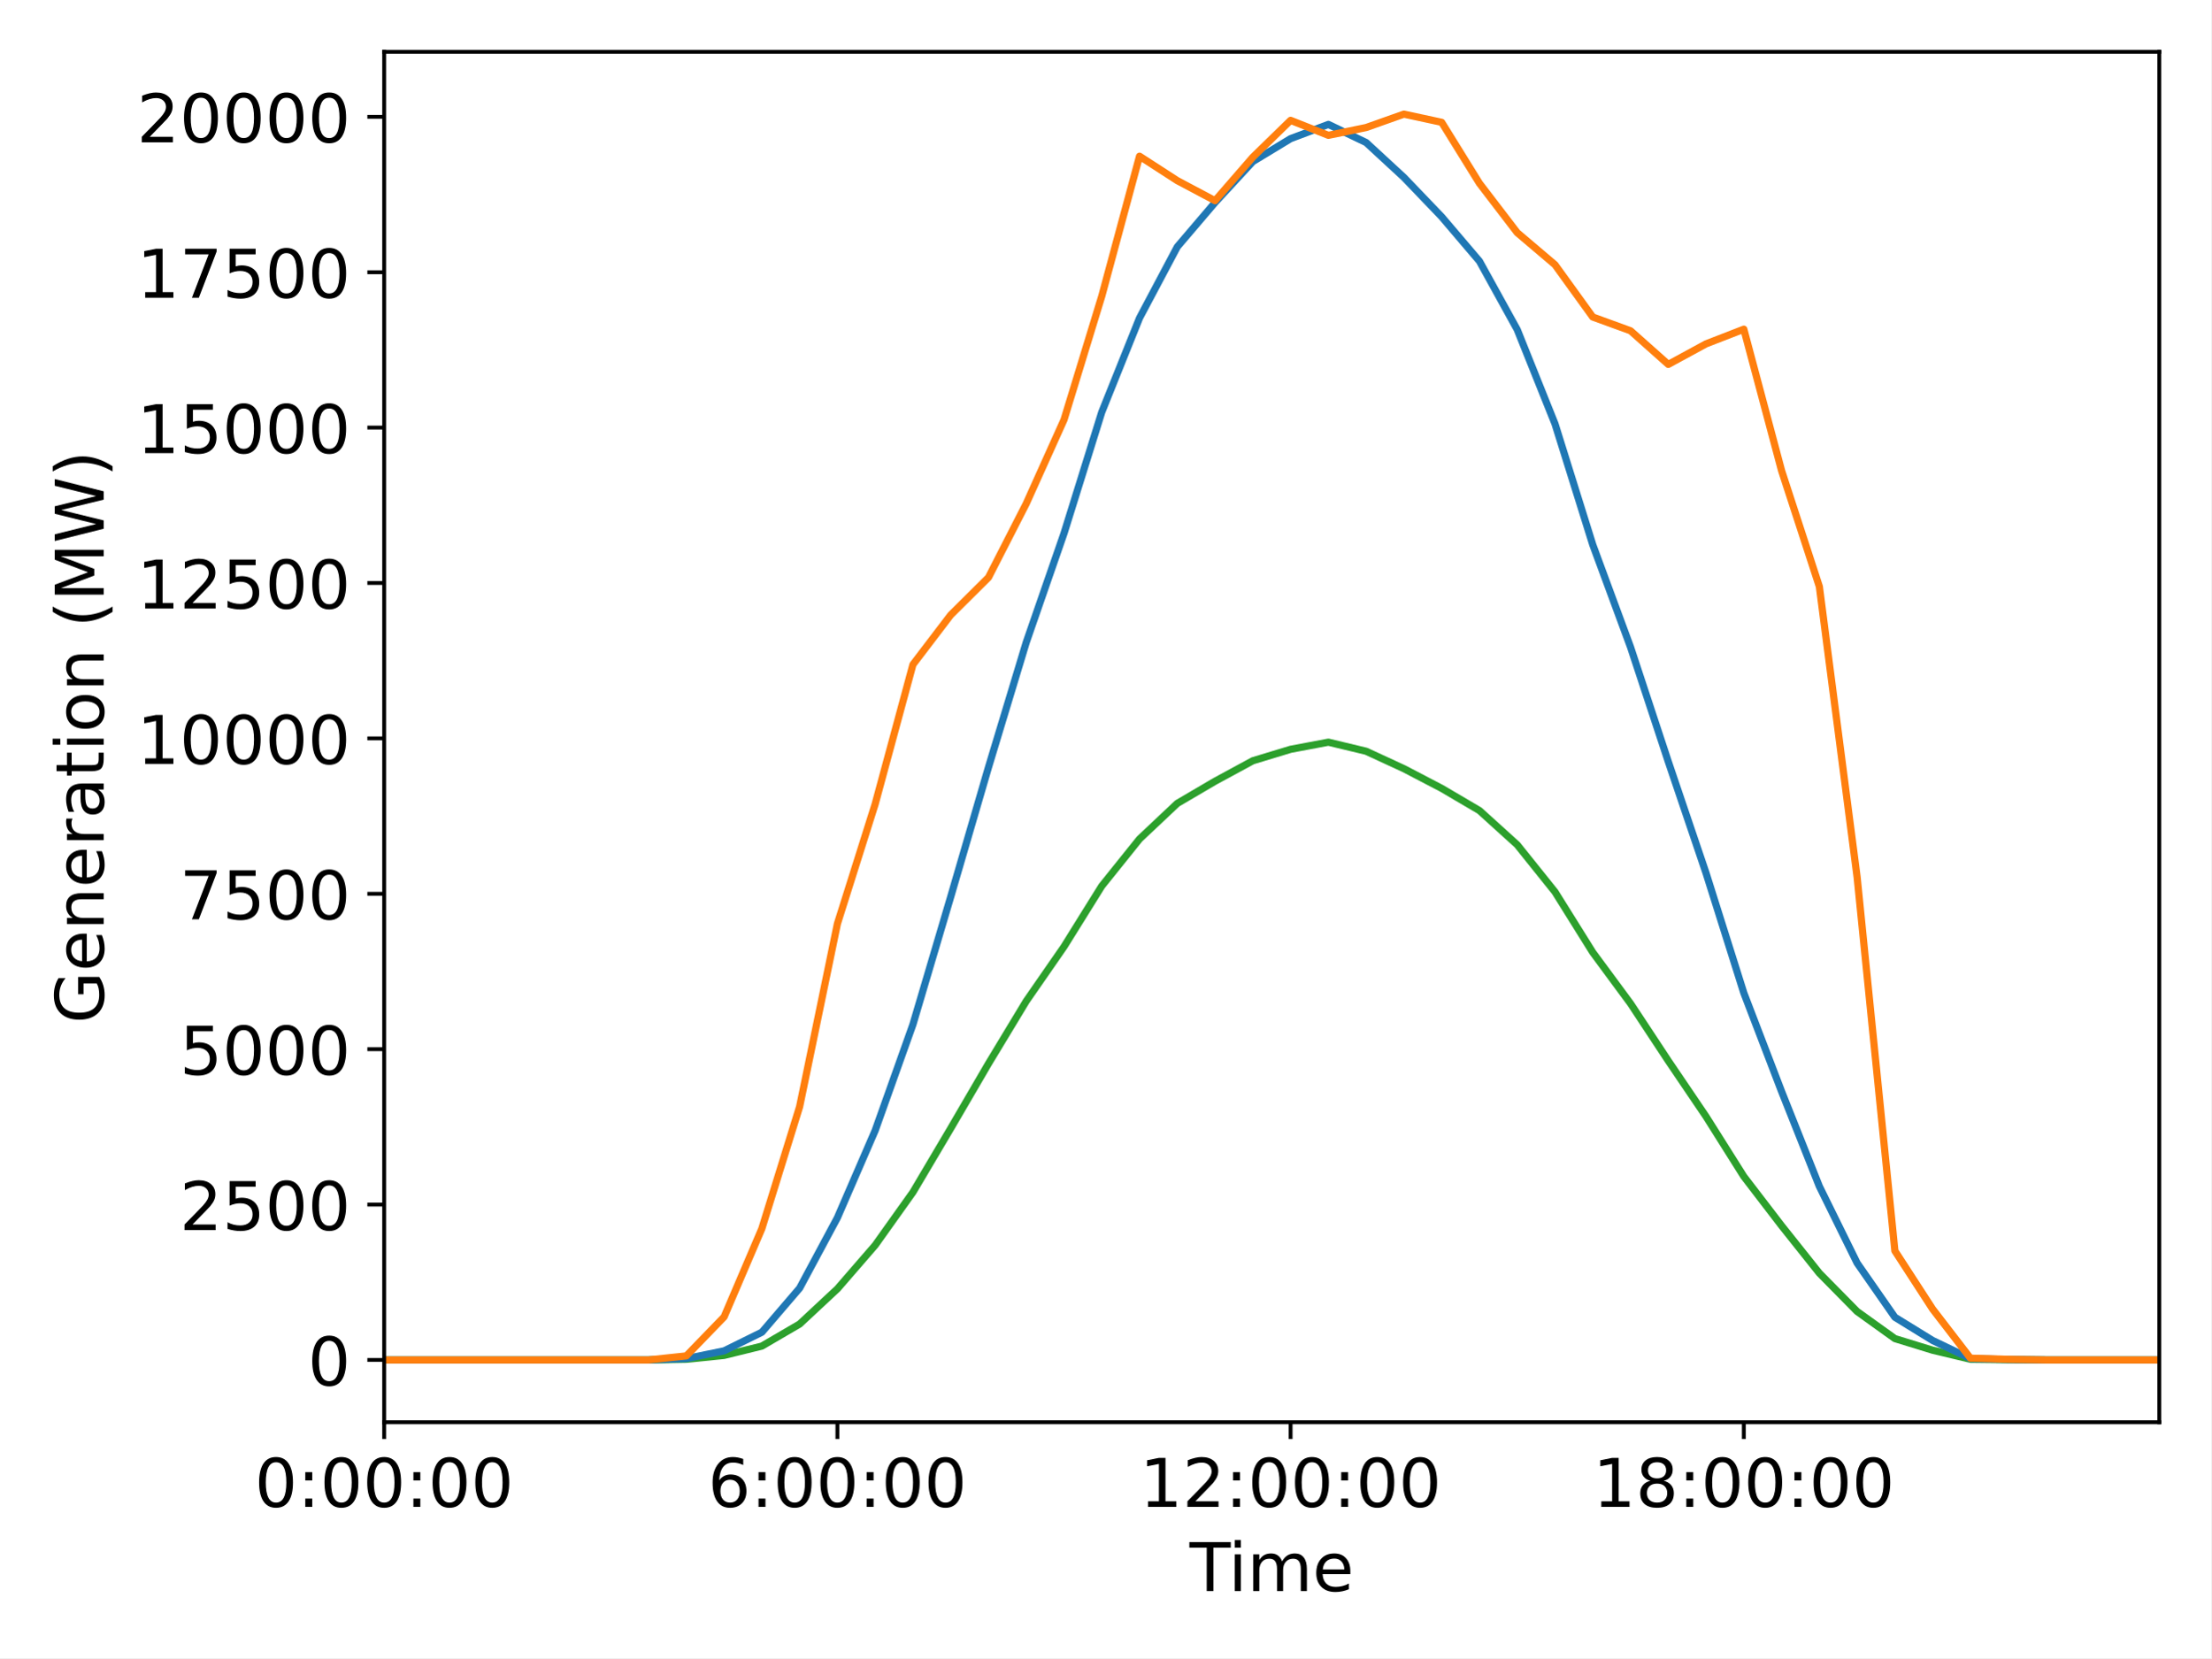
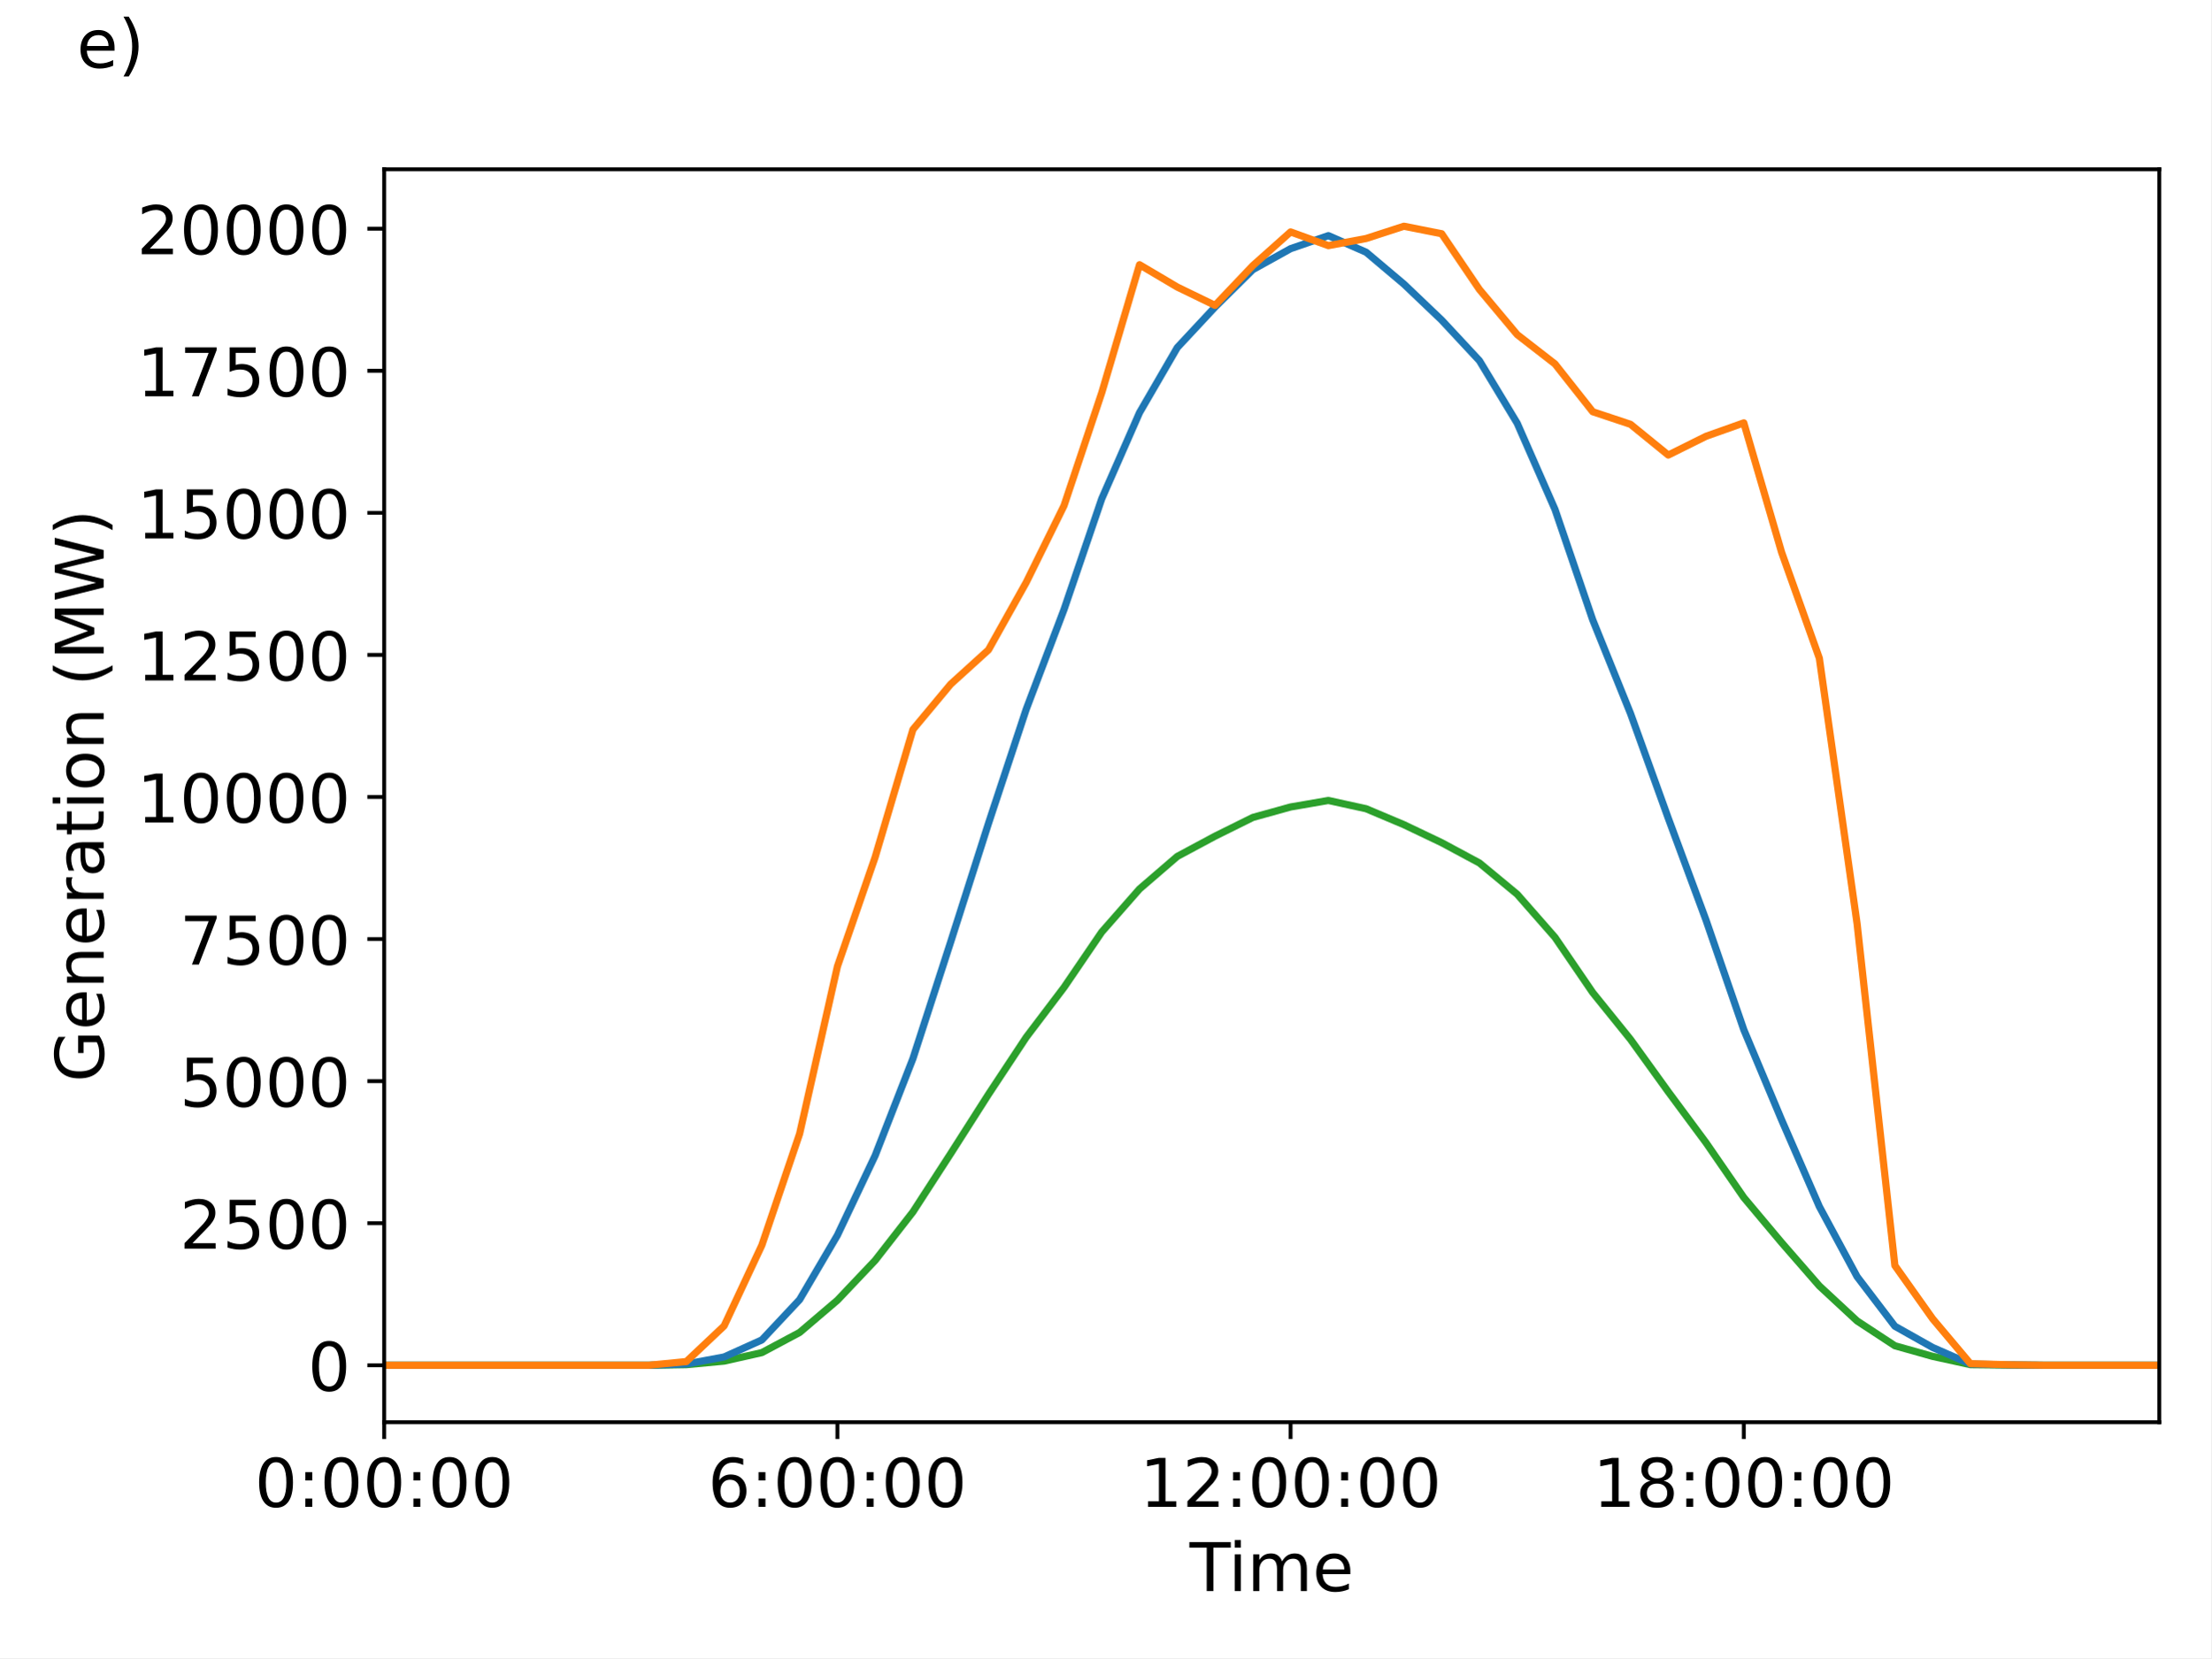
<svg xmlns="http://www.w3.org/2000/svg" xmlns:xlink="http://www.w3.org/1999/xlink" height="345.6pt" version="1.1" viewBox="0 0 460.8 345.6" width="460.8pt">
  <defs>
    <style type="text/css">*{stroke-linecap:butt;stroke-linejoin:round;}</style>
  </defs>
  <g id="figure_1">
    <g id="patch_1">
      <path d="M 0 345.6  L 460.8 345.6  L 460.8 0  L 0 0  z " style="fill:#ffffff;" />
    </g>
    <g id="axes_1">
      <g id="patch_2">
-         <path d="M 80.06 296.44  L 450 296.44  L 450 10.8  L 80.06 10.8  z " style="fill:#ffffff;" />
+         <path d="M 80.06 296.44  L 450 296.44  L 450 35.28  L 80.06 35.28  z " style="fill:#ffffff;" />
      </g>
      <g id="matplotlib.axis_1">
        <g id="xtick_1">
          <g id="line2d_1">
            <defs>
-               <path d="M 0 0  L 0 3.5  " id="m77e4218619" style="stroke:#000000;stroke-width:0.8;" />
+               <path d="M 0 0  L 0 3.5  " id="m3f717ddb71" style="stroke:#000000;stroke-width:0.8;" />
            </defs>
            <g>
-               <use style="stroke:#000000;stroke-width:0.8;" x="80.06" xlink:href="#m77e4218619" y="296.44" />
+               <use style="stroke:#000000;stroke-width:0.8;" x="80.06" xlink:href="#m3f717ddb71" y="296.44" />
            </g>
          </g>
          <g id="text_1">
            <g transform="translate(53.075 314.0778)scale(0.14 -0.14)">
              <defs>
                <path d="M 2034 4250  Q 1547 4250 1301 3770  Q 1056 3291 1056 2328  Q 1056 1369 1301 889  Q 1547 409 2034 409  Q 2525 409 2770 889  Q 3016 1369 3016 2328  Q 3016 3291 2770 3770  Q 2525 4250 2034 4250  z M 2034 4750  Q 2819 4750 3233 4129  Q 3647 3509 3647 2328  Q 3647 1150 3233 529  Q 2819 -91 2034 -91  Q 1250 -91 836 529  Q 422 1150 422 2328  Q 422 3509 836 4129  Q 1250 4750 2034 4750  z " id="DejaVuSans-30" transform="scale(0.015625)" />
                <path d="M 750 794  L 1409 794  L 1409 0  L 750 0  L 750 794  z M 750 3309  L 1409 3309  L 1409 2516  L 750 2516  L 750 3309  z " id="DejaVuSans-3a" transform="scale(0.015625)" />
              </defs>
              <use xlink:href="#DejaVuSans-30" />
              <use x="63.623" xlink:href="#DejaVuSans-3a" />
              <use x="97.314" xlink:href="#DejaVuSans-30" />
              <use x="160.938" xlink:href="#DejaVuSans-30" />
              <use x="224.561" xlink:href="#DejaVuSans-3a" />
              <use x="258.252" xlink:href="#DejaVuSans-30" />
              <use x="321.875" xlink:href="#DejaVuSans-30" />
            </g>
          </g>
        </g>
        <g id="xtick_2">
          <g id="line2d_2">
            <g>
-               <use style="stroke:#000000;stroke-width:0.8;" x="174.513" xlink:href="#m77e4218619" y="296.44" />
+               <use style="stroke:#000000;stroke-width:0.8;" x="174.513" xlink:href="#m3f717ddb71" y="296.44" />
            </g>
          </g>
          <g id="text_2">
            <g transform="translate(147.5278 314.0778)scale(0.14 -0.14)">
              <defs>
                <path d="M 2113 2584  Q 1688 2584 1439 2293  Q 1191 2003 1191 1497  Q 1191 994 1439 701  Q 1688 409 2113 409  Q 2538 409 2786 701  Q 3034 994 3034 1497  Q 3034 2003 2786 2293  Q 2538 2584 2113 2584  z M 3366 4563  L 3366 3988  Q 3128 4100 2886 4159  Q 2644 4219 2406 4219  Q 1781 4219 1451 3797  Q 1122 3375 1075 2522  Q 1259 2794 1537 2939  Q 1816 3084 2150 3084  Q 2853 3084 3261 2657  Q 3669 2231 3669 1497  Q 3669 778 3244 343  Q 2819 -91 2113 -91  Q 1303 -91 875 529  Q 447 1150 447 2328  Q 447 3434 972 4092  Q 1497 4750 2381 4750  Q 2619 4750 2861 4703  Q 3103 4656 3366 4563  z " id="DejaVuSans-36" transform="scale(0.015625)" />
              </defs>
              <use xlink:href="#DejaVuSans-36" />
              <use x="63.623" xlink:href="#DejaVuSans-3a" />
              <use x="97.314" xlink:href="#DejaVuSans-30" />
              <use x="160.938" xlink:href="#DejaVuSans-30" />
              <use x="224.561" xlink:href="#DejaVuSans-3a" />
              <use x="258.252" xlink:href="#DejaVuSans-30" />
              <use x="321.875" xlink:href="#DejaVuSans-30" />
            </g>
          </g>
        </g>
        <g id="xtick_3">
          <g id="line2d_3">
            <g>
-               <use style="stroke:#000000;stroke-width:0.8;" x="268.966" xlink:href="#m77e4218619" y="296.44" />
+               <use style="stroke:#000000;stroke-width:0.8;" x="268.966" xlink:href="#m3f717ddb71" y="296.44" />
            </g>
          </g>
          <g id="text_3">
            <g transform="translate(237.5268 314.0778)scale(0.14 -0.14)">
              <defs>
                <path d="M 794 531  L 1825 531  L 1825 4091  L 703 3866  L 703 4441  L 1819 4666  L 2450 4666  L 2450 531  L 3481 531  L 3481 0  L 794 0  L 794 531  z " id="DejaVuSans-31" transform="scale(0.015625)" />
                <path d="M 1228 531  L 3431 531  L 3431 0  L 469 0  L 469 531  Q 828 903 1448 1529  Q 2069 2156 2228 2338  Q 2531 2678 2651 2914  Q 2772 3150 2772 3378  Q 2772 3750 2511 3984  Q 2250 4219 1831 4219  Q 1534 4219 1204 4116  Q 875 4013 500 3803  L 500 4441  Q 881 4594 1212 4672  Q 1544 4750 1819 4750  Q 2544 4750 2975 4387  Q 3406 4025 3406 3419  Q 3406 3131 3298 2873  Q 3191 2616 2906 2266  Q 2828 2175 2409 1742  Q 1991 1309 1228 531  z " id="DejaVuSans-32" transform="scale(0.015625)" />
              </defs>
              <use xlink:href="#DejaVuSans-31" />
              <use x="63.623" xlink:href="#DejaVuSans-32" />
              <use x="127.246" xlink:href="#DejaVuSans-3a" />
              <use x="160.938" xlink:href="#DejaVuSans-30" />
              <use x="224.561" xlink:href="#DejaVuSans-30" />
              <use x="288.184" xlink:href="#DejaVuSans-3a" />
              <use x="321.875" xlink:href="#DejaVuSans-30" />
              <use x="385.498" xlink:href="#DejaVuSans-30" />
            </g>
          </g>
        </g>
        <g id="xtick_4">
          <g id="line2d_4">
            <g>
-               <use style="stroke:#000000;stroke-width:0.8;" x="363.418" xlink:href="#m77e4218619" y="296.44" />
+               <use style="stroke:#000000;stroke-width:0.8;" x="363.418" xlink:href="#m3f717ddb71" y="296.44" />
            </g>
          </g>
          <g id="text_4">
            <g transform="translate(331.9795 314.0778)scale(0.14 -0.14)">
              <defs>
                <path d="M 2034 2216  Q 1584 2216 1326 1975  Q 1069 1734 1069 1313  Q 1069 891 1326 650  Q 1584 409 2034 409  Q 2484 409 2743 651  Q 3003 894 3003 1313  Q 3003 1734 2745 1975  Q 2488 2216 2034 2216  z M 1403 2484  Q 997 2584 770 2862  Q 544 3141 544 3541  Q 544 4100 942 4425  Q 1341 4750 2034 4750  Q 2731 4750 3128 4425  Q 3525 4100 3525 3541  Q 3525 3141 3298 2862  Q 3072 2584 2669 2484  Q 3125 2378 3379 2068  Q 3634 1759 3634 1313  Q 3634 634 3220 271  Q 2806 -91 2034 -91  Q 1263 -91 848 271  Q 434 634 434 1313  Q 434 1759 690 2068  Q 947 2378 1403 2484  z M 1172 3481  Q 1172 3119 1398 2916  Q 1625 2713 2034 2713  Q 2441 2713 2670 2916  Q 2900 3119 2900 3481  Q 2900 3844 2670 4047  Q 2441 4250 2034 4250  Q 1625 4250 1398 4047  Q 1172 3844 1172 3481  z " id="DejaVuSans-38" transform="scale(0.015625)" />
              </defs>
              <use xlink:href="#DejaVuSans-31" />
              <use x="63.623" xlink:href="#DejaVuSans-38" />
              <use x="127.246" xlink:href="#DejaVuSans-3a" />
              <use x="160.938" xlink:href="#DejaVuSans-30" />
              <use x="224.561" xlink:href="#DejaVuSans-30" />
              <use x="288.184" xlink:href="#DejaVuSans-3a" />
              <use x="321.875" xlink:href="#DejaVuSans-30" />
              <use x="385.498" xlink:href="#DejaVuSans-30" />
            </g>
          </g>
        </g>
        <g id="text_5">
          <g transform="translate(247.903 331.6272)scale(0.14 -0.14)">
            <defs>
              <path d="M -19 4666  L 3928 4666  L 3928 4134  L 2272 4134  L 2272 0  L 1638 0  L 1638 4134  L -19 4134  L -19 4666  z " id="DejaVuSans-54" transform="scale(0.015625)" />
              <path d="M 603 3500  L 1178 3500  L 1178 0  L 603 0  L 603 3500  z M 603 4863  L 1178 4863  L 1178 4134  L 603 4134  L 603 4863  z " id="DejaVuSans-69" transform="scale(0.015625)" />
              <path d="M 3328 2828  Q 3544 3216 3844 3400  Q 4144 3584 4550 3584  Q 5097 3584 5394 3201  Q 5691 2819 5691 2113  L 5691 0  L 5113 0  L 5113 2094  Q 5113 2597 4934 2840  Q 4756 3084 4391 3084  Q 3944 3084 3684 2787  Q 3425 2491 3425 1978  L 3425 0  L 2847 0  L 2847 2094  Q 2847 2600 2669 2842  Q 2491 3084 2119 3084  Q 1678 3084 1418 2786  Q 1159 2488 1159 1978  L 1159 0  L 581 0  L 581 3500  L 1159 3500  L 1159 2956  Q 1356 3278 1631 3431  Q 1906 3584 2284 3584  Q 2666 3584 2933 3390  Q 3200 3197 3328 2828  z " id="DejaVuSans-6d" transform="scale(0.015625)" />
              <path d="M 3597 1894  L 3597 1613  L 953 1613  Q 991 1019 1311 708  Q 1631 397 2203 397  Q 2534 397 2845 478  Q 3156 559 3463 722  L 3463 178  Q 3153 47 2828 -22  Q 2503 -91 2169 -91  Q 1331 -91 842 396  Q 353 884 353 1716  Q 353 2575 817 3079  Q 1281 3584 2069 3584  Q 2775 3584 3186 3129  Q 3597 2675 3597 1894  z M 3022 2063  Q 3016 2534 2758 2815  Q 2500 3097 2075 3097  Q 1594 3097 1305 2825  Q 1016 2553 972 2059  L 3022 2063  z " id="DejaVuSans-65" transform="scale(0.015625)" />
            </defs>
            <use xlink:href="#DejaVuSans-54" />
            <use x="57.959" xlink:href="#DejaVuSans-69" />
            <use x="85.742" xlink:href="#DejaVuSans-6d" />
            <use x="183.154" xlink:href="#DejaVuSans-65" />
          </g>
        </g>
      </g>
      <g id="matplotlib.axis_2">
        <g id="ytick_1">
          <g id="line2d_5">
            <defs>
-               <path d="M 0 0  L -3.5 0  " id="m625e71c23e" style="stroke:#000000;stroke-width:0.8;" />
+               <path d="M 0 0  L -3.5 0  " id="mec9769b713" style="stroke:#000000;stroke-width:0.8;" />
            </defs>
            <g>
-               <use style="stroke:#000000;stroke-width:0.8;" x="80.06" xlink:href="#m625e71c23e" y="283.456" />
+               <use style="stroke:#000000;stroke-width:0.8;" x="80.06" xlink:href="#mec9769b713" y="284.569" />
            </g>
          </g>
          <g id="text_6">
-             <g transform="translate(64.1525 288.7753)scale(0.14 -0.14)">
+             <g transform="translate(64.1525 289.888)scale(0.14 -0.14)">
              <use xlink:href="#DejaVuSans-30" />
            </g>
          </g>
        </g>
        <g id="ytick_2">
          <g id="line2d_6">
            <g>
-               <use style="stroke:#000000;stroke-width:0.8;" x="80.06" xlink:href="#m625e71c23e" y="251.068" />
+               <use style="stroke:#000000;stroke-width:0.8;" x="80.06" xlink:href="#mec9769b713" y="254.956" />
            </g>
          </g>
          <g id="text_7">
-             <g transform="translate(37.43 256.3865)scale(0.14 -0.14)">
+             <g transform="translate(37.43 260.275)scale(0.14 -0.14)">
              <defs>
                <path d="M 691 4666  L 3169 4666  L 3169 4134  L 1269 4134  L 1269 2991  Q 1406 3038 1543 3061  Q 1681 3084 1819 3084  Q 2600 3084 3056 2656  Q 3513 2228 3513 1497  Q 3513 744 3044 326  Q 2575 -91 1722 -91  Q 1428 -91 1123 -41  Q 819 9 494 109  L 494 744  Q 775 591 1075 516  Q 1375 441 1709 441  Q 2250 441 2565 725  Q 2881 1009 2881 1497  Q 2881 1984 2565 2268  Q 2250 2553 1709 2553  Q 1456 2553 1204 2497  Q 953 2441 691 2322  L 691 4666  z " id="DejaVuSans-35" transform="scale(0.015625)" />
              </defs>
              <use xlink:href="#DejaVuSans-32" />
              <use x="63.623" xlink:href="#DejaVuSans-35" />
              <use x="127.246" xlink:href="#DejaVuSans-30" />
              <use x="190.869" xlink:href="#DejaVuSans-30" />
            </g>
          </g>
        </g>
        <g id="ytick_3">
          <g id="line2d_7">
            <g>
-               <use style="stroke:#000000;stroke-width:0.8;" x="80.06" xlink:href="#m625e71c23e" y="218.679" />
+               <use style="stroke:#000000;stroke-width:0.8;" x="80.06" xlink:href="#mec9769b713" y="225.343" />
            </g>
          </g>
          <g id="text_8">
-             <g transform="translate(37.43 223.9977)scale(0.14 -0.14)">
+             <g transform="translate(37.43 230.662)scale(0.14 -0.14)">
              <use xlink:href="#DejaVuSans-35" />
              <use x="63.623" xlink:href="#DejaVuSans-30" />
              <use x="127.246" xlink:href="#DejaVuSans-30" />
              <use x="190.869" xlink:href="#DejaVuSans-30" />
            </g>
          </g>
        </g>
        <g id="ytick_4">
          <g id="line2d_8">
            <g>
-               <use style="stroke:#000000;stroke-width:0.8;" x="80.06" xlink:href="#m625e71c23e" y="186.29" />
+               <use style="stroke:#000000;stroke-width:0.8;" x="80.06" xlink:href="#mec9769b713" y="195.73" />
            </g>
          </g>
          <g id="text_9">
-             <g transform="translate(37.43 191.6089)scale(0.14 -0.14)">
+             <g transform="translate(37.43 201.049)scale(0.14 -0.14)">
              <defs>
                <path d="M 525 4666  L 3525 4666  L 3525 4397  L 1831 0  L 1172 0  L 2766 4134  L 525 4134  L 525 4666  z " id="DejaVuSans-37" transform="scale(0.015625)" />
              </defs>
              <use xlink:href="#DejaVuSans-37" />
              <use x="63.623" xlink:href="#DejaVuSans-35" />
              <use x="127.246" xlink:href="#DejaVuSans-30" />
              <use x="190.869" xlink:href="#DejaVuSans-30" />
            </g>
          </g>
        </g>
        <g id="ytick_5">
          <g id="line2d_9">
            <g>
-               <use style="stroke:#000000;stroke-width:0.8;" x="80.06" xlink:href="#m625e71c23e" y="153.901" />
+               <use style="stroke:#000000;stroke-width:0.8;" x="80.06" xlink:href="#mec9769b713" y="166.117" />
            </g>
          </g>
          <g id="text_10">
-             <g transform="translate(28.5225 159.2202)scale(0.14 -0.14)">
+             <g transform="translate(28.5225 171.4361)scale(0.14 -0.14)">
              <use xlink:href="#DejaVuSans-31" />
              <use x="63.623" xlink:href="#DejaVuSans-30" />
              <use x="127.246" xlink:href="#DejaVuSans-30" />
              <use x="190.869" xlink:href="#DejaVuSans-30" />
              <use x="254.492" xlink:href="#DejaVuSans-30" />
            </g>
          </g>
        </g>
        <g id="ytick_6">
          <g id="line2d_10">
            <g>
-               <use style="stroke:#000000;stroke-width:0.8;" x="80.06" xlink:href="#m625e71c23e" y="121.512" />
+               <use style="stroke:#000000;stroke-width:0.8;" x="80.06" xlink:href="#mec9769b713" y="136.504" />
            </g>
          </g>
          <g id="text_11">
-             <g transform="translate(28.5225 126.8314)scale(0.14 -0.14)">
+             <g transform="translate(28.5225 141.8231)scale(0.14 -0.14)">
              <use xlink:href="#DejaVuSans-31" />
              <use x="63.623" xlink:href="#DejaVuSans-32" />
              <use x="127.246" xlink:href="#DejaVuSans-35" />
              <use x="190.869" xlink:href="#DejaVuSans-30" />
              <use x="254.492" xlink:href="#DejaVuSans-30" />
            </g>
          </g>
        </g>
        <g id="ytick_7">
          <g id="line2d_11">
            <g>
-               <use style="stroke:#000000;stroke-width:0.8;" x="80.06" xlink:href="#m625e71c23e" y="89.124" />
+               <use style="stroke:#000000;stroke-width:0.8;" x="80.06" xlink:href="#mec9769b713" y="106.891" />
            </g>
          </g>
          <g id="text_12">
-             <g transform="translate(28.5225 94.44262)scale(0.14 -0.14)">
+             <g transform="translate(28.5225 112.2101)scale(0.14 -0.14)">
              <use xlink:href="#DejaVuSans-31" />
              <use x="63.623" xlink:href="#DejaVuSans-35" />
              <use x="127.246" xlink:href="#DejaVuSans-30" />
              <use x="190.869" xlink:href="#DejaVuSans-30" />
              <use x="254.492" xlink:href="#DejaVuSans-30" />
            </g>
          </g>
        </g>
        <g id="ytick_8">
          <g id="line2d_12">
            <g>
-               <use style="stroke:#000000;stroke-width:0.8;" x="80.06" xlink:href="#m625e71c23e" y="56.735" />
+               <use style="stroke:#000000;stroke-width:0.8;" x="80.06" xlink:href="#mec9769b713" y="77.278" />
            </g>
          </g>
          <g id="text_13">
-             <g transform="translate(28.5225 62.05384)scale(0.14 -0.14)">
+             <g transform="translate(28.5225 82.59711)scale(0.14 -0.14)">
              <use xlink:href="#DejaVuSans-31" />
              <use x="63.623" xlink:href="#DejaVuSans-37" />
              <use x="127.246" xlink:href="#DejaVuSans-35" />
              <use x="190.869" xlink:href="#DejaVuSans-30" />
              <use x="254.492" xlink:href="#DejaVuSans-30" />
            </g>
          </g>
        </g>
        <g id="ytick_9">
          <g id="line2d_13">
            <g>
-               <use style="stroke:#000000;stroke-width:0.8;" x="80.06" xlink:href="#m625e71c23e" y="24.346" />
+               <use style="stroke:#000000;stroke-width:0.8;" x="80.06" xlink:href="#mec9769b713" y="47.665" />
            </g>
          </g>
          <g id="text_14">
-             <g transform="translate(28.5225 29.66506)scale(0.14 -0.14)">
+             <g transform="translate(28.5225 52.98413)scale(0.14 -0.14)">
              <use xlink:href="#DejaVuSans-32" />
              <use x="63.623" xlink:href="#DejaVuSans-30" />
              <use x="127.246" xlink:href="#DejaVuSans-30" />
              <use x="190.869" xlink:href="#DejaVuSans-30" />
              <use x="254.492" xlink:href="#DejaVuSans-30" />
            </g>
          </g>
        </g>
        <g id="text_15">
-           <g transform="translate(21.61094 213.318)rotate(-90)scale(0.14 -0.14)">
+           <g transform="translate(21.61094 225.558)rotate(-90)scale(0.14 -0.14)">
            <defs>
              <path d="M 3809 666  L 3809 1919  L 2778 1919  L 2778 2438  L 4434 2438  L 4434 434  Q 4069 175 3628 42  Q 3188 -91 2688 -91  Q 1594 -91 976 548  Q 359 1188 359 2328  Q 359 3472 976 4111  Q 1594 4750 2688 4750  Q 3144 4750 3555 4637  Q 3966 4525 4313 4306  L 4313 3634  Q 3963 3931 3569 4081  Q 3175 4231 2741 4231  Q 1884 4231 1454 3753  Q 1025 3275 1025 2328  Q 1025 1384 1454 906  Q 1884 428 2741 428  Q 3075 428 3337 486  Q 3600 544 3809 666  z " id="DejaVuSans-47" transform="scale(0.015625)" />
              <path d="M 3513 2113  L 3513 0  L 2938 0  L 2938 2094  Q 2938 2591 2744 2837  Q 2550 3084 2163 3084  Q 1697 3084 1428 2787  Q 1159 2491 1159 1978  L 1159 0  L 581 0  L 581 3500  L 1159 3500  L 1159 2956  Q 1366 3272 1645 3428  Q 1925 3584 2291 3584  Q 2894 3584 3203 3211  Q 3513 2838 3513 2113  z " id="DejaVuSans-6e" transform="scale(0.015625)" />
              <path d="M 2631 2963  Q 2534 3019 2420 3045  Q 2306 3072 2169 3072  Q 1681 3072 1420 2755  Q 1159 2438 1159 1844  L 1159 0  L 581 0  L 581 3500  L 1159 3500  L 1159 2956  Q 1341 3275 1631 3429  Q 1922 3584 2338 3584  Q 2397 3584 2469 3576  Q 2541 3569 2628 3553  L 2631 2963  z " id="DejaVuSans-72" transform="scale(0.015625)" />
              <path d="M 2194 1759  Q 1497 1759 1228 1600  Q 959 1441 959 1056  Q 959 750 1161 570  Q 1363 391 1709 391  Q 2188 391 2477 730  Q 2766 1069 2766 1631  L 2766 1759  L 2194 1759  z M 3341 1997  L 3341 0  L 2766 0  L 2766 531  Q 2569 213 2275 61  Q 1981 -91 1556 -91  Q 1019 -91 701 211  Q 384 513 384 1019  Q 384 1609 779 1909  Q 1175 2209 1959 2209  L 2766 2209  L 2766 2266  Q 2766 2663 2505 2880  Q 2244 3097 1772 3097  Q 1472 3097 1187 3025  Q 903 2953 641 2809  L 641 3341  Q 956 3463 1253 3523  Q 1550 3584 1831 3584  Q 2591 3584 2966 3190  Q 3341 2797 3341 1997  z " id="DejaVuSans-61" transform="scale(0.015625)" />
              <path d="M 1172 4494  L 1172 3500  L 2356 3500  L 2356 3053  L 1172 3053  L 1172 1153  Q 1172 725 1289 603  Q 1406 481 1766 481  L 2356 481  L 2356 0  L 1766 0  Q 1100 0 847 248  Q 594 497 594 1153  L 594 3053  L 172 3053  L 172 3500  L 594 3500  L 594 4494  L 1172 4494  z " id="DejaVuSans-74" transform="scale(0.015625)" />
              <path d="M 1959 3097  Q 1497 3097 1228 2736  Q 959 2375 959 1747  Q 959 1119 1226 758  Q 1494 397 1959 397  Q 2419 397 2687 759  Q 2956 1122 2956 1747  Q 2956 2369 2687 2733  Q 2419 3097 1959 3097  z M 1959 3584  Q 2709 3584 3137 3096  Q 3566 2609 3566 1747  Q 3566 888 3137 398  Q 2709 -91 1959 -91  Q 1206 -91 779 398  Q 353 888 353 1747  Q 353 2609 779 3096  Q 1206 3584 1959 3584  z " id="DejaVuSans-6f" transform="scale(0.015625)" />
              <path id="DejaVuSans-20" transform="scale(0.015625)" />
              <path d="M 1984 4856  Q 1566 4138 1362 3434  Q 1159 2731 1159 2009  Q 1159 1288 1364 580  Q 1569 -128 1984 -844  L 1484 -844  Q 1016 -109 783 600  Q 550 1309 550 2009  Q 550 2706 781 3412  Q 1013 4119 1484 4856  L 1984 4856  z " id="DejaVuSans-28" transform="scale(0.015625)" />
              <path d="M 628 4666  L 1569 4666  L 2759 1491  L 3956 4666  L 4897 4666  L 4897 0  L 4281 0  L 4281 4097  L 3078 897  L 2444 897  L 1241 4097  L 1241 0  L 628 0  L 628 4666  z " id="DejaVuSans-4d" transform="scale(0.015625)" />
              <path d="M 213 4666  L 850 4666  L 1831 722  L 2809 4666  L 3519 4666  L 4500 722  L 5478 4666  L 6119 4666  L 4947 0  L 4153 0  L 3169 4050  L 2175 0  L 1381 0  L 213 4666  z " id="DejaVuSans-57" transform="scale(0.015625)" />
              <path d="M 513 4856  L 1013 4856  Q 1481 4119 1714 3412  Q 1947 2706 1947 2009  Q 1947 1309 1714 600  Q 1481 -109 1013 -844  L 513 -844  Q 928 -128 1133 580  Q 1338 1288 1338 2009  Q 1338 2731 1133 3434  Q 928 4138 513 4856  z " id="DejaVuSans-29" transform="scale(0.015625)" />
            </defs>
            <use xlink:href="#DejaVuSans-47" />
            <use x="77.49" xlink:href="#DejaVuSans-65" />
            <use x="139.014" xlink:href="#DejaVuSans-6e" />
            <use x="202.393" xlink:href="#DejaVuSans-65" />
            <use x="263.916" xlink:href="#DejaVuSans-72" />
            <use x="305.029" xlink:href="#DejaVuSans-61" />
            <use x="366.309" xlink:href="#DejaVuSans-74" />
            <use x="405.518" xlink:href="#DejaVuSans-69" />
            <use x="433.301" xlink:href="#DejaVuSans-6f" />
            <use x="494.482" xlink:href="#DejaVuSans-6e" />
            <use x="557.861" xlink:href="#DejaVuSans-20" />
            <use x="589.648" xlink:href="#DejaVuSans-28" />
            <use x="628.662" xlink:href="#DejaVuSans-4d" />
            <use x="714.941" xlink:href="#DejaVuSans-57" />
            <use x="813.818" xlink:href="#DejaVuSans-29" />
          </g>
        </g>
      </g>
      <g id="line2d_14">
-         <path clip-path="url(#p6ff3e45293)" d="M 80.06 283.456  L 87.931 283.456  L 95.802 283.456  L 103.673 283.456  L 111.544 283.456  L 119.415 283.456  L 127.286 283.456  L 135.157 283.456  L 143.029 283.314  L 150.9 282.509  L 158.771 280.569  L 166.642 275.973  L 174.513 268.633  L 182.384 259.545  L 190.255 248.494  L 198.126 235.193  L 205.997 221.696  L 213.868 208.674  L 221.739 197.315  L 229.61 184.676  L 237.481 174.868  L 245.352 167.449  L 253.223 162.832  L 261.094 158.564  L 268.966 156.176  L 276.837 154.692  L 284.708 156.582  L 292.579 160.215  L 300.45 164.321  L 308.321 168.946  L 316.192 176.077  L 324.063 185.894  L 331.934 198.495  L 339.805 209.161  L 347.676 221.099  L 355.547 232.72  L 363.418 245.209  L 371.289 255.476  L 379.16 265.364  L 387.031 273.355  L 394.903 279.007  L 402.774 281.429  L 410.645 283.317  L 418.516 283.408  L 426.387 283.456  L 434.258 283.456  L 442.129 283.456  L 450 283.456  " style="fill:none;stroke:#2ca02c;stroke-linecap:square;stroke-width:1.5;" />
+         <path clip-path="url(#pdb9a41b01c)" d="M 80.06 284.569  L 87.931 284.569  L 95.802 284.569  L 103.673 284.569  L 111.544 284.569  L 119.415 284.569  L 127.286 284.569  L 135.157 284.569  L 143.029 284.439  L 150.9 283.703  L 158.771 281.929  L 166.642 277.727  L 174.513 271.016  L 182.384 262.707  L 190.255 252.603  L 198.126 240.442  L 205.997 228.102  L 213.868 216.196  L 221.739 205.81  L 229.61 194.254  L 237.481 185.287  L 245.352 178.504  L 253.223 174.283  L 261.094 170.38  L 268.966 168.197  L 276.837 166.84  L 284.708 168.568  L 292.579 171.89  L 300.45 175.644  L 308.321 179.873  L 316.192 186.392  L 324.063 195.368  L 331.934 206.889  L 339.805 216.641  L 347.676 227.555  L 355.547 238.181  L 363.418 249.6  L 371.289 258.987  L 379.16 268.027  L 387.031 275.333  L 394.903 280.501  L 402.774 282.716  L 410.645 284.442  L 418.516 284.525  L 426.387 284.569  L 434.258 284.569  L 442.129 284.569  L 450 284.569  " style="fill:none;stroke:#2ca02c;stroke-linecap:square;stroke-width:1.5;" />
      </g>
      <g id="line2d_15">
-         <path clip-path="url(#p6ff3e45293)" d="M 80.06 283.456  L 87.931 283.456  L 95.802 283.456  L 103.673 283.456  L 111.544 283.456  L 119.415 283.456  L 127.286 283.456  L 135.157 283.456  L 143.029 283.173  L 150.9 281.562  L 158.771 277.681  L 166.642 268.49  L 174.513 253.809  L 182.384 235.633  L 190.255 213.531  L 198.126 186.93  L 205.997 159.936  L 213.868 133.891  L 221.739 111.174  L 229.61 85.896  L 237.481 66.28  L 245.352 51.442  L 253.223 42.208  L 261.094 33.671  L 268.966 28.896  L 276.837 25.927  L 284.708 29.708  L 292.579 36.974  L 300.45 45.185  L 308.321 54.436  L 316.192 68.697  L 324.063 88.331  L 331.934 113.534  L 339.805 134.865  L 347.676 158.741  L 355.547 181.985  L 363.418 206.962  L 371.289 227.495  L 379.16 247.271  L 387.031 263.253  L 394.903 274.558  L 402.774 279.402  L 410.645 283.178  L 418.516 283.361  L 426.387 283.456  L 434.258 283.456  L 442.129 283.456  L 450 283.456  " style="fill:none;stroke:#1f77b4;stroke-linecap:square;stroke-width:1.5;" />
+         <path clip-path="url(#pdb9a41b01c)" d="M 80.06 284.569  L 87.931 284.569  L 95.802 284.569  L 103.673 284.569  L 111.544 284.569  L 119.415 284.569  L 127.286 284.569  L 135.157 284.569  L 143.029 284.31  L 150.9 282.837  L 158.771 279.289  L 166.642 270.886  L 174.513 257.463  L 182.384 240.844  L 190.255 220.636  L 198.126 196.316  L 205.997 171.635  L 213.868 147.822  L 221.739 127.052  L 229.61 103.94  L 237.481 86.005  L 245.352 72.439  L 253.223 63.996  L 261.094 56.191  L 268.966 51.826  L 276.837 49.11  L 284.708 52.568  L 292.579 59.211  L 300.45 66.718  L 308.321 75.177  L 316.192 88.216  L 324.063 106.167  L 331.934 129.209  L 339.805 148.712  L 347.676 170.542  L 355.547 191.794  L 363.418 214.63  L 371.289 233.404  L 379.16 251.485  L 387.031 266.097  L 394.903 276.433  L 402.774 280.862  L 410.645 284.315  L 418.516 284.482  L 426.387 284.569  L 434.258 284.569  L 442.129 284.569  L 450 284.569  " style="fill:none;stroke:#1f77b4;stroke-linecap:square;stroke-width:1.5;" />
      </g>
      <g id="line2d_16">
-         <path clip-path="url(#p6ff3e45293)" d="M 80.06 283.456  L 87.931 283.456  L 95.802 283.456  L 103.673 283.456  L 111.544 283.456  L 119.415 283.456  L 127.286 283.456  L 135.157 283.456  L 143.029 282.613  L 150.9 274.484  L 158.771 256.074  L 166.642 230.661  L 174.513 192.547  L 182.384 167.596  L 190.255 138.515  L 198.126 128.182  L 205.997 120.364  L 213.868 104.974  L 221.739 87.497  L 229.61 61.731  L 237.481 32.558  L 245.352 37.65  L 253.223 41.827  L 261.094 32.759  L 268.966 25.082  L 276.837 28.204  L 284.708 26.58  L 292.579 23.784  L 300.45 25.493  L 308.321 38.205  L 316.192 48.49  L 324.063 55.173  L 331.934 66.072  L 339.805 68.94  L 347.676 75.945  L 355.547 71.666  L 363.418 68.61  L 371.289 98.099  L 379.16 122.259  L 387.031 182.822  L 394.903 260.718  L 402.774 272.858  L 410.645 283.088  L 418.516 283.329  L 426.387 283.456  L 434.258 283.456  L 442.129 283.456  L 450 283.456  " style="fill:none;stroke:#ff7f0e;stroke-linecap:square;stroke-width:1.5;" />
+         <path clip-path="url(#pdb9a41b01c)" d="M 80.06 284.569  L 87.931 284.569  L 95.802 284.569  L 103.673 284.569  L 111.544 284.569  L 119.415 284.569  L 127.286 284.569  L 135.157 284.569  L 143.029 283.798  L 150.9 276.365  L 158.771 259.534  L 166.642 236.299  L 174.513 201.451  L 182.384 178.638  L 190.255 152.05  L 198.126 142.602  L 205.997 135.454  L 213.868 121.383  L 221.739 105.404  L 229.61 81.846  L 237.481 55.173  L 245.352 59.829  L 253.223 63.647  L 261.094 55.357  L 268.966 48.338  L 276.837 51.193  L 284.708 49.707  L 292.579 47.151  L 300.45 48.713  L 308.321 60.336  L 316.192 69.74  L 324.063 75.851  L 331.934 85.815  L 339.805 88.437  L 347.676 94.842  L 355.547 90.93  L 363.418 88.135  L 371.289 115.097  L 379.16 137.187  L 387.031 192.56  L 394.903 263.78  L 402.774 274.879  L 410.645 284.232  L 418.516 284.453  L 426.387 284.569  L 434.258 284.569  L 442.129 284.569  L 450 284.569  " style="fill:none;stroke:#ff7f0e;stroke-linecap:square;stroke-width:1.5;" />
      </g>
      <g id="patch_3">
-         <path d="M 80.06 296.44  L 80.06 10.8  " style="fill:none;stroke:#000000;stroke-linecap:square;stroke-linejoin:miter;stroke-width:0.8;" />
+         <path d="M 80.06 296.44  L 80.06 35.28  " style="fill:none;stroke:#000000;stroke-linecap:square;stroke-linejoin:miter;stroke-width:0.8;" />
      </g>
      <g id="patch_4">
-         <path d="M 450 296.44  L 450 10.8  " style="fill:none;stroke:#000000;stroke-linecap:square;stroke-linejoin:miter;stroke-width:0.8;" />
+         <path d="M 450 296.44  L 450 35.28  " style="fill:none;stroke:#000000;stroke-linecap:square;stroke-linejoin:miter;stroke-width:0.8;" />
      </g>
      <g id="patch_5">
        <path d="M 80.06 296.44  L 450 296.44  " style="fill:none;stroke:#000000;stroke-linecap:square;stroke-linejoin:miter;stroke-width:0.8;" />
      </g>
      <g id="patch_6">
-         <path d="M 80.06 10.8  L 450 10.8  " style="fill:none;stroke:#000000;stroke-linecap:square;stroke-linejoin:miter;stroke-width:0.8;" />
+         <path d="M 80.06 35.28  L 450 35.28  " style="fill:none;stroke:#000000;stroke-linecap:square;stroke-linejoin:miter;stroke-width:0.8;" />
+       </g>
+     </g>
+     <g id="text_16">
+       <g transform="translate(16.00172 14.09381)scale(0.14 -0.14)">
+         <use xlink:href="#DejaVuSans-65" />
+         <use x="61.523" xlink:href="#DejaVuSans-29" />
      </g>
    </g>
  </g>
  <defs>
-     <clipPath id="p6ff3e45293">
-       <rect height="285.64" width="369.94" x="80.06" y="10.8" />
+     <clipPath id="pdb9a41b01c">
+       <rect height="261.16" width="369.94" x="80.06" y="35.28" />
    </clipPath>
  </defs>
</svg>
